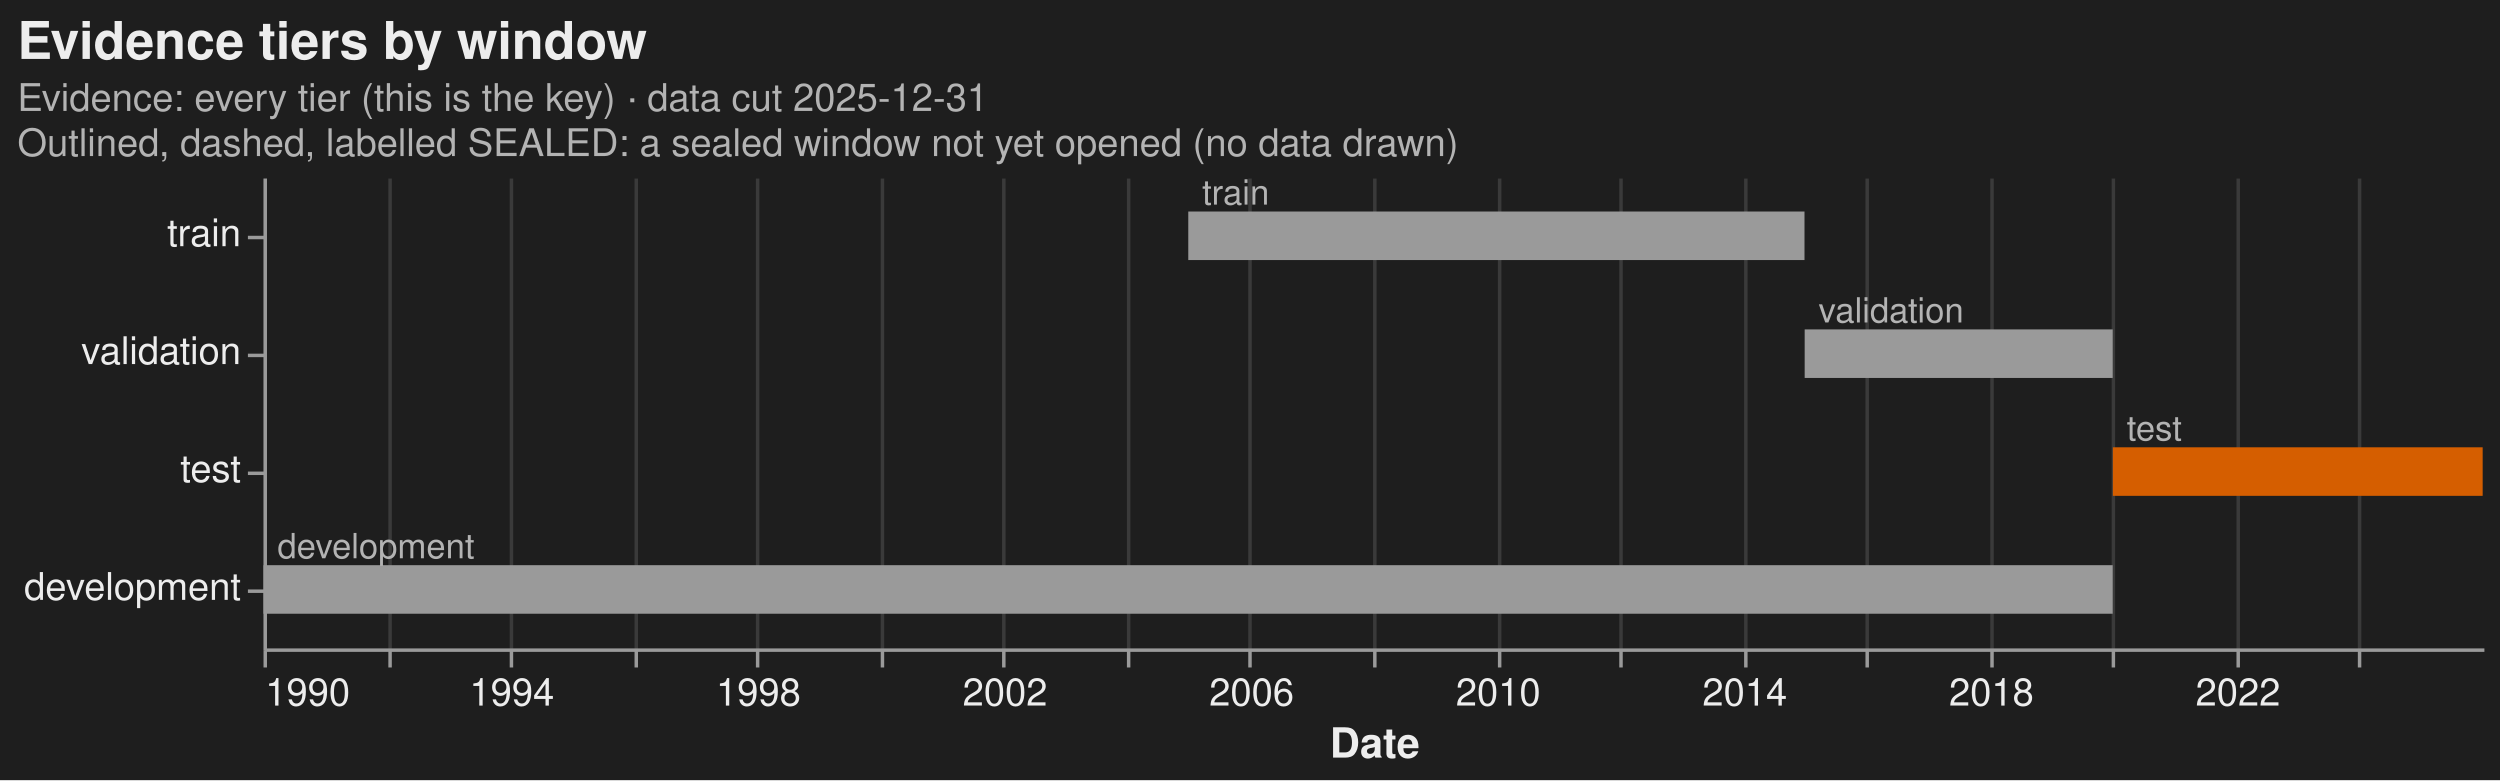
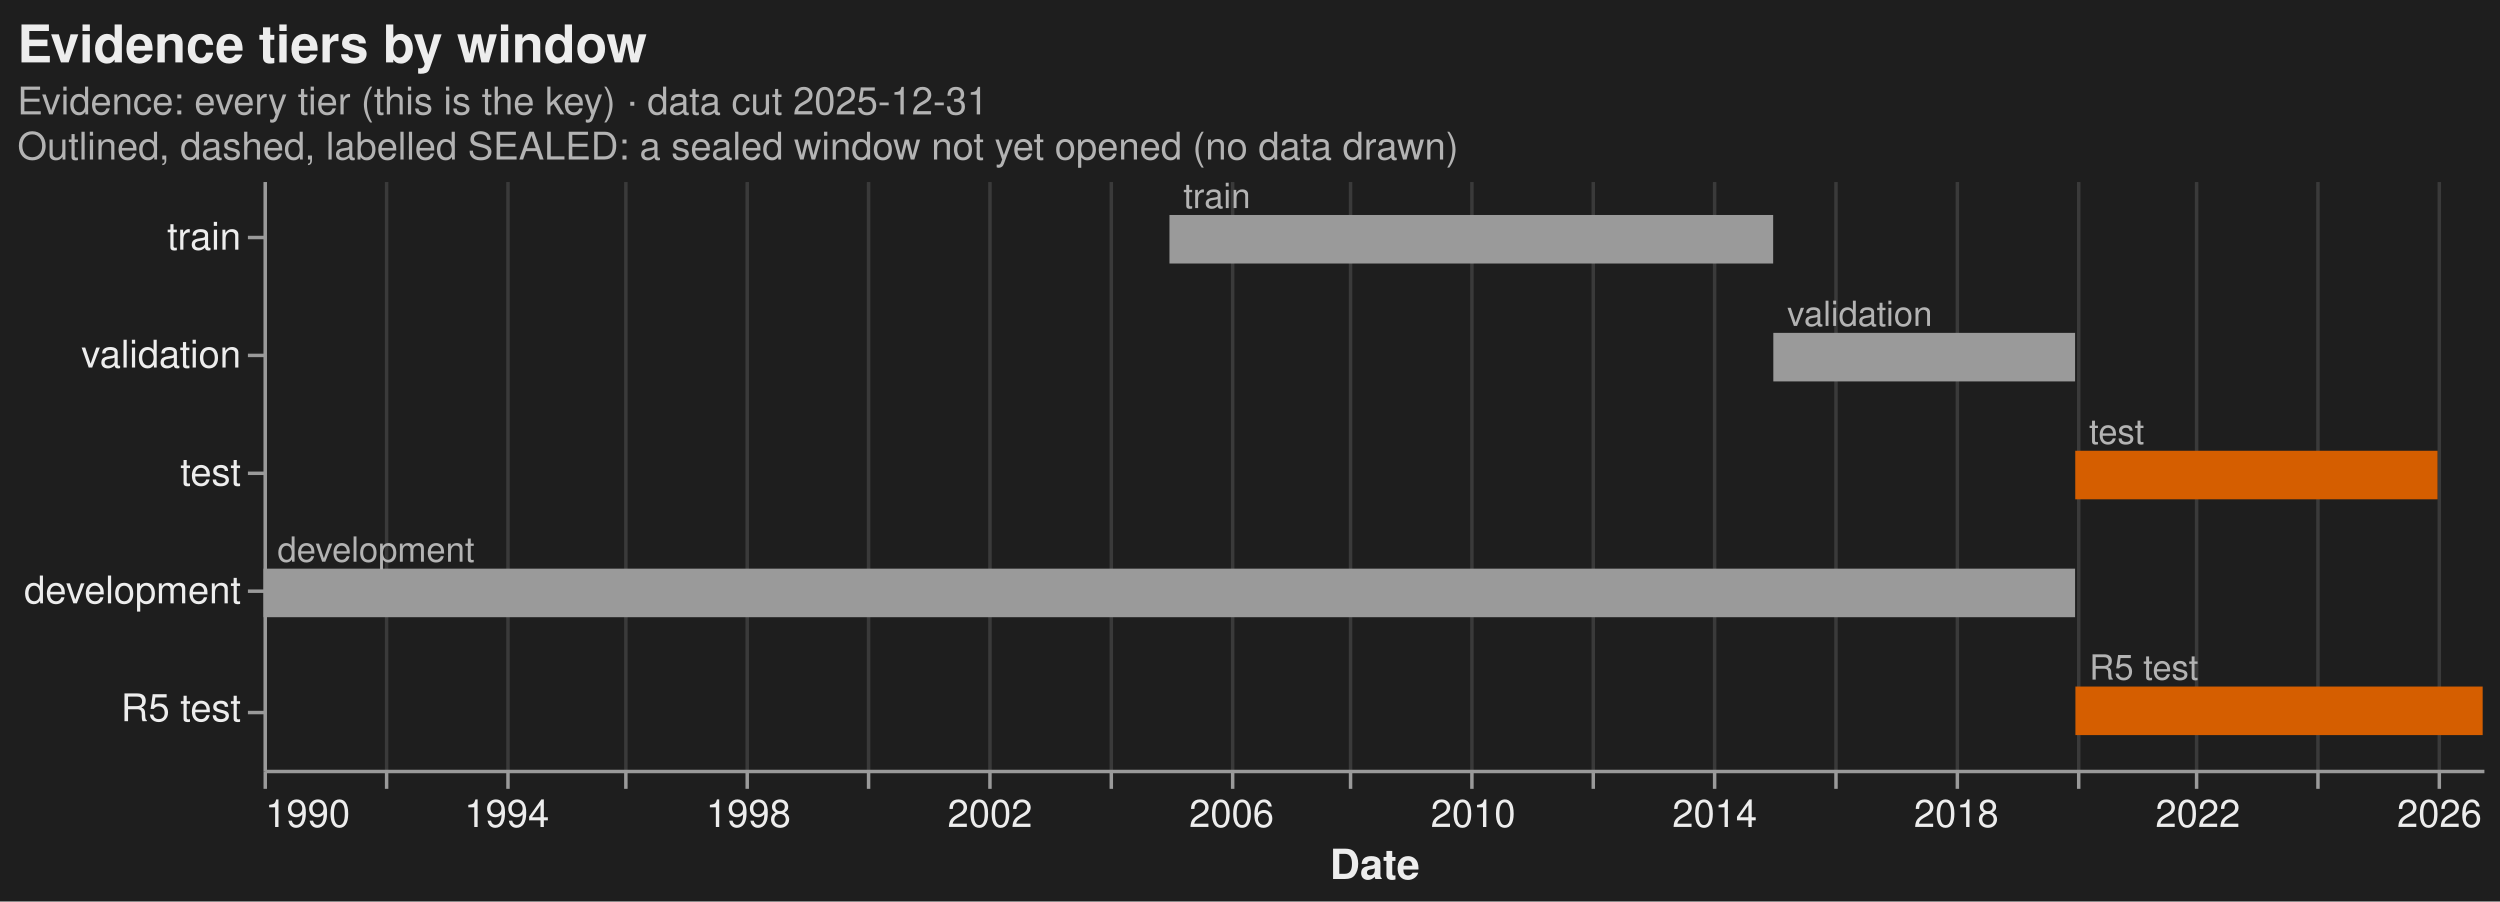
- <svg xmlns="http://www.w3.org/2000/svg" version="1.1" class="marks" width="721" height="225" viewBox="0 0 721 225">
-   <rect width="721" height="225" fill="#1E1E1E" />
-   <g fill="none" stroke-miterlimit="10" transform="translate(76,51)">
+ <svg xmlns="http://www.w3.org/2000/svg" version="1.1" class="marks" width="721" height="260" viewBox="0 0 721 260">
+   <rect width="721" height="260" fill="#1E1E1E" />
+   <g fill="none" stroke-miterlimit="10" transform="translate(76,52)">
    <g class="mark-group role-frame root" role="graphics-object" aria-roledescription="group mark container">
      <g transform="translate(0,0)">
-         <path class="background" aria-hidden="true" d="M0,0h640v136h-640Z" />
+         <path class="background" aria-hidden="true" d="M0,0h640v170h-640Z" />
        <g>
          <g class="mark-group role-axis" aria-hidden="true">
-             <g transform="translate(0.5,136.5)">
+             <g transform="translate(0.5,170.5)">
              <path class="background" aria-hidden="true" d="M0,0h0v0h0Z" pointer-events="none" />
              <g>
                <g class="mark-rule role-axis-grid" pointer-events="none">
-                   <line transform="translate(0,0)" x2="0" y2="-136" stroke="#3A3A3A" stroke-width="1" opacity="1" />
-                   <line transform="translate(36,0)" x2="0" y2="-136" stroke="#3A3A3A" stroke-width="1" opacity="1" />
-                   <line transform="translate(71,0)" x2="0" y2="-136" stroke="#3A3A3A" stroke-width="1" opacity="1" />
-                   <line transform="translate(107,0)" x2="0" y2="-136" stroke="#3A3A3A" stroke-width="1" opacity="1" />
-                   <line transform="translate(142,0)" x2="0" y2="-136" stroke="#3A3A3A" stroke-width="1" opacity="1" />
-                   <line transform="translate(178,0)" x2="0" y2="-136" stroke="#3A3A3A" stroke-width="1" opacity="1" />
-                   <line transform="translate(213,0)" x2="0" y2="-136" stroke="#3A3A3A" stroke-width="1" opacity="1" />
-                   <line transform="translate(249,0)" x2="0" y2="-136" stroke="#3A3A3A" stroke-width="1" opacity="1" />
-                   <line transform="translate(284,0)" x2="0" y2="-136" stroke="#3A3A3A" stroke-width="1" opacity="1" />
-                   <line transform="translate(320,0)" x2="0" y2="-136" stroke="#3A3A3A" stroke-width="1" opacity="1" />
-                   <line transform="translate(356,0)" x2="0" y2="-136" stroke="#3A3A3A" stroke-width="1" opacity="1" />
-                   <line transform="translate(391,0)" x2="0" y2="-136" stroke="#3A3A3A" stroke-width="1" opacity="1" />
-                   <line transform="translate(427,0)" x2="0" y2="-136" stroke="#3A3A3A" stroke-width="1" opacity="1" />
-                   <line transform="translate(462,0)" x2="0" y2="-136" stroke="#3A3A3A" stroke-width="1" opacity="1" />
-                   <line transform="translate(498,0)" x2="0" y2="-136" stroke="#3A3A3A" stroke-width="1" opacity="1" />
-                   <line transform="translate(533,0)" x2="0" y2="-136" stroke="#3A3A3A" stroke-width="1" opacity="1" />
-                   <line transform="translate(569,0)" x2="0" y2="-136" stroke="#3A3A3A" stroke-width="1" opacity="1" />
-                   <line transform="translate(604,0)" x2="0" y2="-136" stroke="#3A3A3A" stroke-width="1" opacity="1" />
+                   <line transform="translate(0,0)" x2="0" y2="-170" stroke="#3A3A3A" stroke-width="1" opacity="1" />
+                   <line transform="translate(35,0)" x2="0" y2="-170" stroke="#3A3A3A" stroke-width="1" opacity="1" />
+                   <line transform="translate(70,0)" x2="0" y2="-170" stroke="#3A3A3A" stroke-width="1" opacity="1" />
+                   <line transform="translate(104,0)" x2="0" y2="-170" stroke="#3A3A3A" stroke-width="1" opacity="1" />
+                   <line transform="translate(139,0)" x2="0" y2="-170" stroke="#3A3A3A" stroke-width="1" opacity="1" />
+                   <line transform="translate(174,0)" x2="0" y2="-170" stroke="#3A3A3A" stroke-width="1" opacity="1" />
+                   <line transform="translate(209,0)" x2="0" y2="-170" stroke="#3A3A3A" stroke-width="1" opacity="1" />
+                   <line transform="translate(244,0)" x2="0" y2="-170" stroke="#3A3A3A" stroke-width="1" opacity="1" />
+                   <line transform="translate(279,0)" x2="0" y2="-170" stroke="#3A3A3A" stroke-width="1" opacity="1" />
+                   <line transform="translate(313,0)" x2="0" y2="-170" stroke="#3A3A3A" stroke-width="1" opacity="1" />
+                   <line transform="translate(348,0)" x2="0" y2="-170" stroke="#3A3A3A" stroke-width="1" opacity="1" />
+                   <line transform="translate(383,0)" x2="0" y2="-170" stroke="#3A3A3A" stroke-width="1" opacity="1" />
+                   <line transform="translate(418,0)" x2="0" y2="-170" stroke="#3A3A3A" stroke-width="1" opacity="1" />
+                   <line transform="translate(453,0)" x2="0" y2="-170" stroke="#3A3A3A" stroke-width="1" opacity="1" />
+                   <line transform="translate(488,0)" x2="0" y2="-170" stroke="#3A3A3A" stroke-width="1" opacity="1" />
+                   <line transform="translate(523,0)" x2="0" y2="-170" stroke="#3A3A3A" stroke-width="1" opacity="1" />
+                   <line transform="translate(557,0)" x2="0" y2="-170" stroke="#3A3A3A" stroke-width="1" opacity="1" />
+                   <line transform="translate(592,0)" x2="0" y2="-170" stroke="#3A3A3A" stroke-width="1" opacity="1" />
+                   <line transform="translate(627,0)" x2="0" y2="-170" stroke="#3A3A3A" stroke-width="1" opacity="1" />
                </g>
              </g>
              <path class="foreground" aria-hidden="true" d="" pointer-events="none" display="none" />
            </g>
          </g>
-           <g class="mark-group role-axis" role="graphics-symbol" aria-roledescription="axis" aria-label="X-axis titled 'Date' for a utc scale with values from Monday, 01 January 1990, 12:00:00 AM UTC to Wednesday, 31 December 2025, 12:00:00 AM UTC">
-             <g transform="translate(0.5,136.5)">
+           <g class="mark-group role-axis" role="graphics-symbol" aria-roledescription="axis" aria-label="X-axis titled 'Date' for a utc scale with values from Monday, 01 January 1990, 12:00:00 AM UTC to Wednesday, 30 September 2026, 12:00:00 AM UTC">
+             <g transform="translate(0.5,170.5)">
              <path class="background" aria-hidden="true" d="M0,0h0v0h0Z" pointer-events="none" />
              <g>
                <g class="mark-rule role-axis-tick" pointer-events="none">
                  <line transform="translate(0,0)" x2="0" y2="5" stroke="#9A9A9A" stroke-width="1" opacity="1" />
-                   <line transform="translate(36,0)" x2="0" y2="5" stroke="#9A9A9A" stroke-width="1" opacity="1" />
-                   <line transform="translate(71,0)" x2="0" y2="5" stroke="#9A9A9A" stroke-width="1" opacity="1" />
-                   <line transform="translate(107,0)" x2="0" y2="5" stroke="#9A9A9A" stroke-width="1" opacity="1" />
-                   <line transform="translate(142,0)" x2="0" y2="5" stroke="#9A9A9A" stroke-width="1" opacity="1" />
-                   <line transform="translate(178,0)" x2="0" y2="5" stroke="#9A9A9A" stroke-width="1" opacity="1" />
-                   <line transform="translate(213,0)" x2="0" y2="5" stroke="#9A9A9A" stroke-width="1" opacity="1" />
-                   <line transform="translate(249,0)" x2="0" y2="5" stroke="#9A9A9A" stroke-width="1" opacity="1" />
-                   <line transform="translate(284,0)" x2="0" y2="5" stroke="#9A9A9A" stroke-width="1" opacity="1" />
-                   <line transform="translate(320,0)" x2="0" y2="5" stroke="#9A9A9A" stroke-width="1" opacity="1" />
-                   <line transform="translate(356,0)" x2="0" y2="5" stroke="#9A9A9A" stroke-width="1" opacity="1" />
-                   <line transform="translate(391,0)" x2="0" y2="5" stroke="#9A9A9A" stroke-width="1" opacity="1" />
-                   <line transform="translate(427,0)" x2="0" y2="5" stroke="#9A9A9A" stroke-width="1" opacity="1" />
-                   <line transform="translate(462,0)" x2="0" y2="5" stroke="#9A9A9A" stroke-width="1" opacity="1" />
-                   <line transform="translate(498,0)" x2="0" y2="5" stroke="#9A9A9A" stroke-width="1" opacity="1" />
-                   <line transform="translate(533,0)" x2="0" y2="5" stroke="#9A9A9A" stroke-width="1" opacity="1" />
-                   <line transform="translate(569,0)" x2="0" y2="5" stroke="#9A9A9A" stroke-width="1" opacity="1" />
-                   <line transform="translate(604,0)" x2="0" y2="5" stroke="#9A9A9A" stroke-width="1" opacity="1" />
+                   <line transform="translate(35,0)" x2="0" y2="5" stroke="#9A9A9A" stroke-width="1" opacity="1" />
+                   <line transform="translate(70,0)" x2="0" y2="5" stroke="#9A9A9A" stroke-width="1" opacity="1" />
+                   <line transform="translate(104,0)" x2="0" y2="5" stroke="#9A9A9A" stroke-width="1" opacity="1" />
+                   <line transform="translate(139,0)" x2="0" y2="5" stroke="#9A9A9A" stroke-width="1" opacity="1" />
+                   <line transform="translate(174,0)" x2="0" y2="5" stroke="#9A9A9A" stroke-width="1" opacity="1" />
+                   <line transform="translate(209,0)" x2="0" y2="5" stroke="#9A9A9A" stroke-width="1" opacity="1" />
+                   <line transform="translate(244,0)" x2="0" y2="5" stroke="#9A9A9A" stroke-width="1" opacity="1" />
+                   <line transform="translate(279,0)" x2="0" y2="5" stroke="#9A9A9A" stroke-width="1" opacity="1" />
+                   <line transform="translate(313,0)" x2="0" y2="5" stroke="#9A9A9A" stroke-width="1" opacity="1" />
+                   <line transform="translate(348,0)" x2="0" y2="5" stroke="#9A9A9A" stroke-width="1" opacity="1" />
+                   <line transform="translate(383,0)" x2="0" y2="5" stroke="#9A9A9A" stroke-width="1" opacity="1" />
+                   <line transform="translate(418,0)" x2="0" y2="5" stroke="#9A9A9A" stroke-width="1" opacity="1" />
+                   <line transform="translate(453,0)" x2="0" y2="5" stroke="#9A9A9A" stroke-width="1" opacity="1" />
+                   <line transform="translate(488,0)" x2="0" y2="5" stroke="#9A9A9A" stroke-width="1" opacity="1" />
+                   <line transform="translate(523,0)" x2="0" y2="5" stroke="#9A9A9A" stroke-width="1" opacity="1" />
+                   <line transform="translate(557,0)" x2="0" y2="5" stroke="#9A9A9A" stroke-width="1" opacity="1" />
+                   <line transform="translate(592,0)" x2="0" y2="5" stroke="#9A9A9A" stroke-width="1" opacity="1" />
+                   <line transform="translate(627,0)" x2="0" y2="5" stroke="#9A9A9A" stroke-width="1" opacity="1" />
                </g>
                <g class="mark-text role-axis-label" pointer-events="none">
                  <text text-anchor="start" transform="translate(0,16)" font-family="Helvetica Neue, Helvetica, Arial, sans-serif" font-size="11px" fill="#EDEDED" opacity="1">1990</text>
-                   <text text-anchor="middle" transform="translate(35.53392,16)" font-family="Helvetica Neue, Helvetica, Arial, sans-serif" font-size="11px" fill="#EDEDED" opacity="0">1992</text>
-                   <text text-anchor="middle" transform="translate(71.11652,16)" font-family="Helvetica Neue, Helvetica, Arial, sans-serif" font-size="11px" fill="#EDEDED" opacity="1">1994</text>
-                   <text text-anchor="middle" transform="translate(106.6504,16)" font-family="Helvetica Neue, Helvetica, Arial, sans-serif" font-size="11px" fill="#EDEDED" opacity="0">1996</text>
-                   <text text-anchor="middle" transform="translate(142.233,16)" font-family="Helvetica Neue, Helvetica, Arial, sans-serif" font-size="11px" fill="#EDEDED" opacity="1">1998</text>
-                   <text text-anchor="middle" transform="translate(177.767,16)" font-family="Helvetica Neue, Helvetica, Arial, sans-serif" font-size="11px" fill="#EDEDED" opacity="0">2000</text>
-                   <text text-anchor="middle" transform="translate(213.3496,16)" font-family="Helvetica Neue, Helvetica, Arial, sans-serif" font-size="11px" fill="#EDEDED" opacity="1">2002</text>
-                   <text text-anchor="middle" transform="translate(248.8835,16)" font-family="Helvetica Neue, Helvetica, Arial, sans-serif" font-size="11px" fill="#EDEDED" opacity="0">2004</text>
-                   <text text-anchor="middle" transform="translate(284.4661,16)" font-family="Helvetica Neue, Helvetica, Arial, sans-serif" font-size="11px" fill="#EDEDED" opacity="1">2006</text>
-                   <text text-anchor="middle" transform="translate(320,16)" font-family="Helvetica Neue, Helvetica, Arial, sans-serif" font-size="11px" fill="#EDEDED" opacity="0">2008</text>
-                   <text text-anchor="middle" transform="translate(355.5826,16)" font-family="Helvetica Neue, Helvetica, Arial, sans-serif" font-size="11px" fill="#EDEDED" opacity="1">2010</text>
-                   <text text-anchor="middle" transform="translate(391.1165,16)" font-family="Helvetica Neue, Helvetica, Arial, sans-serif" font-size="11px" fill="#EDEDED" opacity="0">2012</text>
-                   <text text-anchor="middle" transform="translate(426.6991,16)" font-family="Helvetica Neue, Helvetica, Arial, sans-serif" font-size="11px" fill="#EDEDED" opacity="1">2014</text>
-                   <text text-anchor="middle" transform="translate(462.233,16)" font-family="Helvetica Neue, Helvetica, Arial, sans-serif" font-size="11px" fill="#EDEDED" opacity="0">2016</text>
-                   <text text-anchor="middle" transform="translate(497.8156,16)" font-family="Helvetica Neue, Helvetica, Arial, sans-serif" font-size="11px" fill="#EDEDED" opacity="1">2018</text>
-                   <text text-anchor="middle" transform="translate(533.3496,16)" font-family="Helvetica Neue, Helvetica, Arial, sans-serif" font-size="11px" fill="#EDEDED" opacity="0">2020</text>
-                   <text text-anchor="middle" transform="translate(568.9322,16)" font-family="Helvetica Neue, Helvetica, Arial, sans-serif" font-size="11px" fill="#EDEDED" opacity="1">2022</text>
-                   <text text-anchor="middle" transform="translate(604.4661,16)" font-family="Helvetica Neue, Helvetica, Arial, sans-serif" font-size="11px" fill="#EDEDED" opacity="0">2024</text>
+                   <text text-anchor="middle" transform="translate(34.81112,16)" font-family="Helvetica Neue, Helvetica, Arial, sans-serif" font-size="11px" fill="#EDEDED" opacity="0">1992</text>
+                   <text text-anchor="middle" transform="translate(69.66992,16)" font-family="Helvetica Neue, Helvetica, Arial, sans-serif" font-size="11px" fill="#EDEDED" opacity="1">1994</text>
+                   <text text-anchor="middle" transform="translate(104.481,16)" font-family="Helvetica Neue, Helvetica, Arial, sans-serif" font-size="11px" fill="#EDEDED" opacity="0">1996</text>
+                   <text text-anchor="middle" transform="translate(139.3398,16)" font-family="Helvetica Neue, Helvetica, Arial, sans-serif" font-size="11px" fill="#EDEDED" opacity="1">1998</text>
+                   <text text-anchor="middle" transform="translate(174.151,16)" font-family="Helvetica Neue, Helvetica, Arial, sans-serif" font-size="11px" fill="#EDEDED" opacity="0">2000</text>
+                   <text text-anchor="middle" transform="translate(209.0098,16)" font-family="Helvetica Neue, Helvetica, Arial, sans-serif" font-size="11px" fill="#EDEDED" opacity="1">2002</text>
+                   <text text-anchor="middle" transform="translate(243.8209,16)" font-family="Helvetica Neue, Helvetica, Arial, sans-serif" font-size="11px" fill="#EDEDED" opacity="0">2004</text>
+                   <text text-anchor="middle" transform="translate(278.6797,16)" font-family="Helvetica Neue, Helvetica, Arial, sans-serif" font-size="11px" fill="#EDEDED" opacity="1">2006</text>
+                   <text text-anchor="middle" transform="translate(313.4908,16)" font-family="Helvetica Neue, Helvetica, Arial, sans-serif" font-size="11px" fill="#EDEDED" opacity="0">2008</text>
+                   <text text-anchor="middle" transform="translate(348.3496,16)" font-family="Helvetica Neue, Helvetica, Arial, sans-serif" font-size="11px" fill="#EDEDED" opacity="1">2010</text>
+                   <text text-anchor="middle" transform="translate(383.1607,16)" font-family="Helvetica Neue, Helvetica, Arial, sans-serif" font-size="11px" fill="#EDEDED" opacity="0">2012</text>
+                   <text text-anchor="middle" transform="translate(418.0195,16)" font-family="Helvetica Neue, Helvetica, Arial, sans-serif" font-size="11px" fill="#EDEDED" opacity="1">2014</text>
+                   <text text-anchor="middle" transform="translate(452.8306,16)" font-family="Helvetica Neue, Helvetica, Arial, sans-serif" font-size="11px" fill="#EDEDED" opacity="0">2016</text>
+                   <text text-anchor="middle" transform="translate(487.6894,16)" font-family="Helvetica Neue, Helvetica, Arial, sans-serif" font-size="11px" fill="#EDEDED" opacity="1">2018</text>
+                   <text text-anchor="middle" transform="translate(522.5006,16)" font-family="Helvetica Neue, Helvetica, Arial, sans-serif" font-size="11px" fill="#EDEDED" opacity="0">2020</text>
+                   <text text-anchor="middle" transform="translate(557.3594,16)" font-family="Helvetica Neue, Helvetica, Arial, sans-serif" font-size="11px" fill="#EDEDED" opacity="1">2022</text>
+                   <text text-anchor="middle" transform="translate(592.1705,16)" font-family="Helvetica Neue, Helvetica, Arial, sans-serif" font-size="11px" fill="#EDEDED" opacity="0">2024</text>
+                   <text text-anchor="middle" transform="translate(627.0293,16)" font-family="Helvetica Neue, Helvetica, Arial, sans-serif" font-size="11px" fill="#EDEDED" opacity="1">2026</text>
                </g>
                <g class="mark-rule role-axis-domain" pointer-events="none">
                  <line transform="translate(0,0)" x2="640" y2="0" stroke="#9A9A9A" stroke-width="1" opacity="1" />
                </g>
                <g class="mark-text role-axis-title" pointer-events="none">
                  <text text-anchor="middle" transform="translate(320,31)" font-family="Helvetica Neue, Helvetica, Arial, sans-serif" font-size="12px" font-weight="bold" fill="#EDEDED" opacity="1">Date</text>
                </g>
              </g>
              <path class="foreground" aria-hidden="true" d="" pointer-events="none" display="none" />
            </g>
          </g>
-           <g class="mark-group role-axis" role="graphics-symbol" aria-roledescription="axis" aria-label="Y-axis for a discrete scale with 4 values: train, validation, test, development">
+           <g class="mark-group role-axis" role="graphics-symbol" aria-roledescription="axis" aria-label="Y-axis for a discrete scale with 5 values: train, validation, test, development, R5 test">
            <g transform="translate(0.5,0.5)">
              <path class="background" aria-hidden="true" d="M0,0h0v0h0Z" pointer-events="none" />
              <g>
                <g class="mark-rule role-axis-tick" pointer-events="none">
-                   <line transform="translate(0,17)" x2="-5" y2="0" stroke="#9A9A9A" stroke-width="1" opacity="1" />
-                   <line transform="translate(0,51)" x2="-5" y2="0" stroke="#9A9A9A" stroke-width="1" opacity="1" />
-                   <line transform="translate(0,85)" x2="-5" y2="0" stroke="#9A9A9A" stroke-width="1" opacity="1" />
-                   <line transform="translate(0,119)" x2="-5" y2="0" stroke="#9A9A9A" stroke-width="1" opacity="1" />
+                   <line transform="translate(0,16)" x2="-5" y2="0" stroke="#9A9A9A" stroke-width="1" opacity="1" />
+                   <line transform="translate(0,50)" x2="-5" y2="0" stroke="#9A9A9A" stroke-width="1" opacity="1" />
+                   <line transform="translate(0,84)" x2="-5" y2="0" stroke="#9A9A9A" stroke-width="1" opacity="1" />
+                   <line transform="translate(0,118)" x2="-5" y2="0" stroke="#9A9A9A" stroke-width="1" opacity="1" />
+                   <line transform="translate(0,153)" x2="-5" y2="0" stroke="#9A9A9A" stroke-width="1" opacity="1" />
                </g>
                <g class="mark-text role-axis-label" pointer-events="none">
                  <text text-anchor="end" transform="translate(-7,19.5)" font-family="Helvetica Neue, Helvetica, Arial, sans-serif" font-size="11px" fill="#EDEDED" opacity="1">train</text>
                  <text text-anchor="end" transform="translate(-7,53.5)" font-family="Helvetica Neue, Helvetica, Arial, sans-serif" font-size="11px" fill="#EDEDED" opacity="1">validation</text>
                  <text text-anchor="end" transform="translate(-7,87.5)" font-family="Helvetica Neue, Helvetica, Arial, sans-serif" font-size="11px" fill="#EDEDED" opacity="1">test</text>
                  <text text-anchor="end" transform="translate(-7,121.5)" font-family="Helvetica Neue, Helvetica, Arial, sans-serif" font-size="11px" fill="#EDEDED" opacity="1">development</text>
+                   <text text-anchor="end" transform="translate(-7,155.5)" font-family="Helvetica Neue, Helvetica, Arial, sans-serif" font-size="11px" fill="#EDEDED" opacity="1">R5 test</text>
                </g>
                <g class="mark-rule role-axis-domain" pointer-events="none">
-                   <line transform="translate(0,0)" x2="0" y2="136" stroke="#9A9A9A" stroke-width="1" opacity="1" />
+                   <line transform="translate(0,0)" x2="0" y2="170" stroke="#9A9A9A" stroke-width="1" opacity="1" />
                </g>
              </g>
              <path class="foreground" aria-hidden="true" d="" pointer-events="none" display="none" />
            </g>
          </g>
          <g class="mark-rect role-mark layer_0_marks" role="graphics-object" aria-roledescription="rect mark container">
-             <path aria-label="Date: Jan 01, 2005; name: train; end: Dec 30, 2014; Evidence tier: In-sample (not evidence); tier_label: In-sample (not evidence); start: 1104537600000; note: v1 chose its parameters here" role="graphics-symbol" aria-roledescription="bar" d="M266.699,10h177.718v14h-177.718Z" fill="#9A9A9A" />
-             <path aria-label="Date: Jan 01, 2015; name: validation; end: Dec 30, 2019; Evidence tier: In-sample (not evidence); tier_label: In-sample (not evidence); start: 1420070400000; note: v1 chose its parameters here" role="graphics-symbol" aria-roledescription="bar" d="M444.466,44h88.835v14h-88.835Z" fill="#9A9A9A" />
-             <path aria-label="Date: Jan 01, 2020; name: test; end: Dec 30, 2025; Evidence tier: Disclosed reuse, same family; tier_label: Disclosed reuse, same family; start: 1577836800000; note: seen by owner in v1, disclosed" role="graphics-symbol" aria-roledescription="bar" d="M533.35,78h106.65v14h-106.65Z" fill="#D55E00" />
-             <path aria-label="Date: Jan 01, 1990; name: development; end: Dec 30, 2019; Evidence tier: In-sample (not evidence); tier_label: In-sample (not evidence); start: 631152000000; note: every R2 choice was made here" role="graphics-symbol" aria-roledescription="bar" d="M0,112h533.301v14h-533.301Z" fill="#9A9A9A" />
+             <path aria-label="Date: Jan 01, 2005; name: train; end: Dec 30, 2014; Evidence tier: In-sample (not evidence); tier_label: In-sample (not evidence); start: 1104537600000; note: v1 chose its parameters here" role="graphics-symbol" aria-roledescription="bar" d="M261.274,10h174.103v14h-174.103Z" fill="#9A9A9A" />
+             <path aria-label="Date: Jan 01, 2015; name: validation; end: Dec 30, 2019; Evidence tier: In-sample (not evidence); tier_label: In-sample (not evidence); start: 1420070400000; note: v1 chose its parameters here" role="graphics-symbol" aria-roledescription="bar" d="M435.425,44h87.028v14h-87.028Z" fill="#9A9A9A" />
+             <path aria-label="Date: Jan 01, 2020; name: test; end: Dec 30, 2025; Evidence tier: Disclosed reuse, same family; tier_label: Disclosed reuse, same family; start: 1577836800000; note: seen by owner in v1, disclosed" role="graphics-symbol" aria-roledescription="bar" d="M522.501,78h104.481v14h-104.481Z" fill="#D55E00" />
+             <path aria-label="Date: Jan 01, 1990; name: development; end: Dec 30, 2019; Evidence tier: In-sample (not evidence); tier_label: In-sample (not evidence); start: 631152000000; note: every R2 choice was made here" role="graphics-symbol" aria-roledescription="bar" d="M0,112h522.453v14h-522.453Z" fill="#9A9A9A" />
+             <path aria-label="Date: Jan 02, 2020; name: R5 test; end: Sep 29, 2026; Evidence tier: Disclosed reuse, same family; tier_label: Disclosed reuse, same family; start: 1577923200000; note: frozen rules run once; seen by owner in v1, disclosed" role="graphics-symbol" aria-roledescription="bar" d="M522.548,146h117.452v14h-117.452Z" fill="#D55E00" />
          </g>
          <g class="mark-rect role-mark layer_1_marks" role="graphics-symbol" aria-roledescription="rect mark container" />
          <g class="mark-text role-mark layer_2_marks" role="graphics-object" aria-roledescription="text mark container">
-             <text aria-label="start: Jan 01, 2005; name: train; label: train" role="graphics-symbol" aria-roledescription="text mark" text-anchor="start" transform="translate(270.6991,8)" font-family="Helvetica Neue, Helvetica, Arial, sans-serif" font-size="10px" fill="#B3B3B3">train</text>
-             <text aria-label="start: Jan 01, 2015; name: validation; label: validation" role="graphics-symbol" aria-roledescription="text mark" text-anchor="start" transform="translate(448.4661,42)" font-family="Helvetica Neue, Helvetica, Arial, sans-serif" font-size="10px" fill="#B3B3B3">validation</text>
-             <text aria-label="start: Jan 01, 2020; name: test; label: test" role="graphics-symbol" aria-roledescription="text mark" text-anchor="start" transform="translate(537.3496,76)" font-family="Helvetica Neue, Helvetica, Arial, sans-serif" font-size="10px" fill="#B3B3B3">test</text>
+             <text aria-label="start: Jan 01, 2005; name: train; label: train" role="graphics-symbol" aria-roledescription="text mark" text-anchor="start" transform="translate(265.2741,8)" font-family="Helvetica Neue, Helvetica, Arial, sans-serif" font-size="10px" fill="#B3B3B3">train</text>
+             <text aria-label="start: Jan 01, 2015; name: validation; label: validation" role="graphics-symbol" aria-roledescription="text mark" text-anchor="start" transform="translate(439.4251,42)" font-family="Helvetica Neue, Helvetica, Arial, sans-serif" font-size="10px" fill="#B3B3B3">validation</text>
+             <text aria-label="start: Jan 01, 2020; name: test; label: test" role="graphics-symbol" aria-roledescription="text mark" text-anchor="start" transform="translate(526.5006,76)" font-family="Helvetica Neue, Helvetica, Arial, sans-serif" font-size="10px" fill="#B3B3B3">test</text>
            <text aria-label="start: Jan 01, 1990; name: development; label: development" role="graphics-symbol" aria-roledescription="text mark" text-anchor="start" transform="translate(4,110)" font-family="Helvetica Neue, Helvetica, Arial, sans-serif" font-size="10px" fill="#B3B3B3">development</text>
+             <text aria-label="start: Jan 02, 2020; name: R5 test; label: R5 test" role="graphics-symbol" aria-roledescription="text mark" text-anchor="start" transform="translate(526.5482,144)" font-family="Helvetica Neue, Helvetica, Arial, sans-serif" font-size="10px" fill="#B3B3B3">R5 test</text>
          </g>
          <g class="mark-group role-title">
            <g transform="translate(-70.987,-46)">
              <path class="background" aria-hidden="true" d="M0,0h0v0h0Z" pointer-events="none" />
              <g>
                <g class="mark-text role-title-text" role="graphics-symbol" aria-roledescription="title" aria-label="Title text 'Evidence tiers by window'" pointer-events="none">
                  <text text-anchor="start" transform="translate(0,12)" font-family="Helvetica Neue, Helvetica, Arial, sans-serif" font-size="15px" font-weight="bold" fill="#EDEDED" opacity="1">Evidence tiers by window</text>
                </g>
                <g class="mark-text role-title-subtitle" role="graphics-symbol" aria-roledescription="subtitle" aria-label="Subtitle text 'Evidence: every tier (this is the key) · data cut 2025-12-31 Outlined, dashed, labelled SEALED: a sealed window not yet opened (no data drawn)'" pointer-events="none">
                  <text text-anchor="start" transform="translate(0,27)" font-family="Helvetica Neue, Helvetica, Arial, sans-serif" font-size="11px" fill="#B3B3B3" opacity="1">
                    <tspan>Evidence: every tier (this is the key) · data cut 2025-12-31</tspan>
                    <tspan x="0" dy="13">Outlined, dashed, labelled SEALED: a sealed window not yet opened (no data drawn)</tspan>
                  </text>
                </g>
              </g>
              <path class="foreground" aria-hidden="true" d="" pointer-events="none" display="none" />
            </g>
          </g>
        </g>
        <path class="foreground" aria-hidden="true" d="" display="none" />
      </g>
    </g>
  </g>
</svg>
